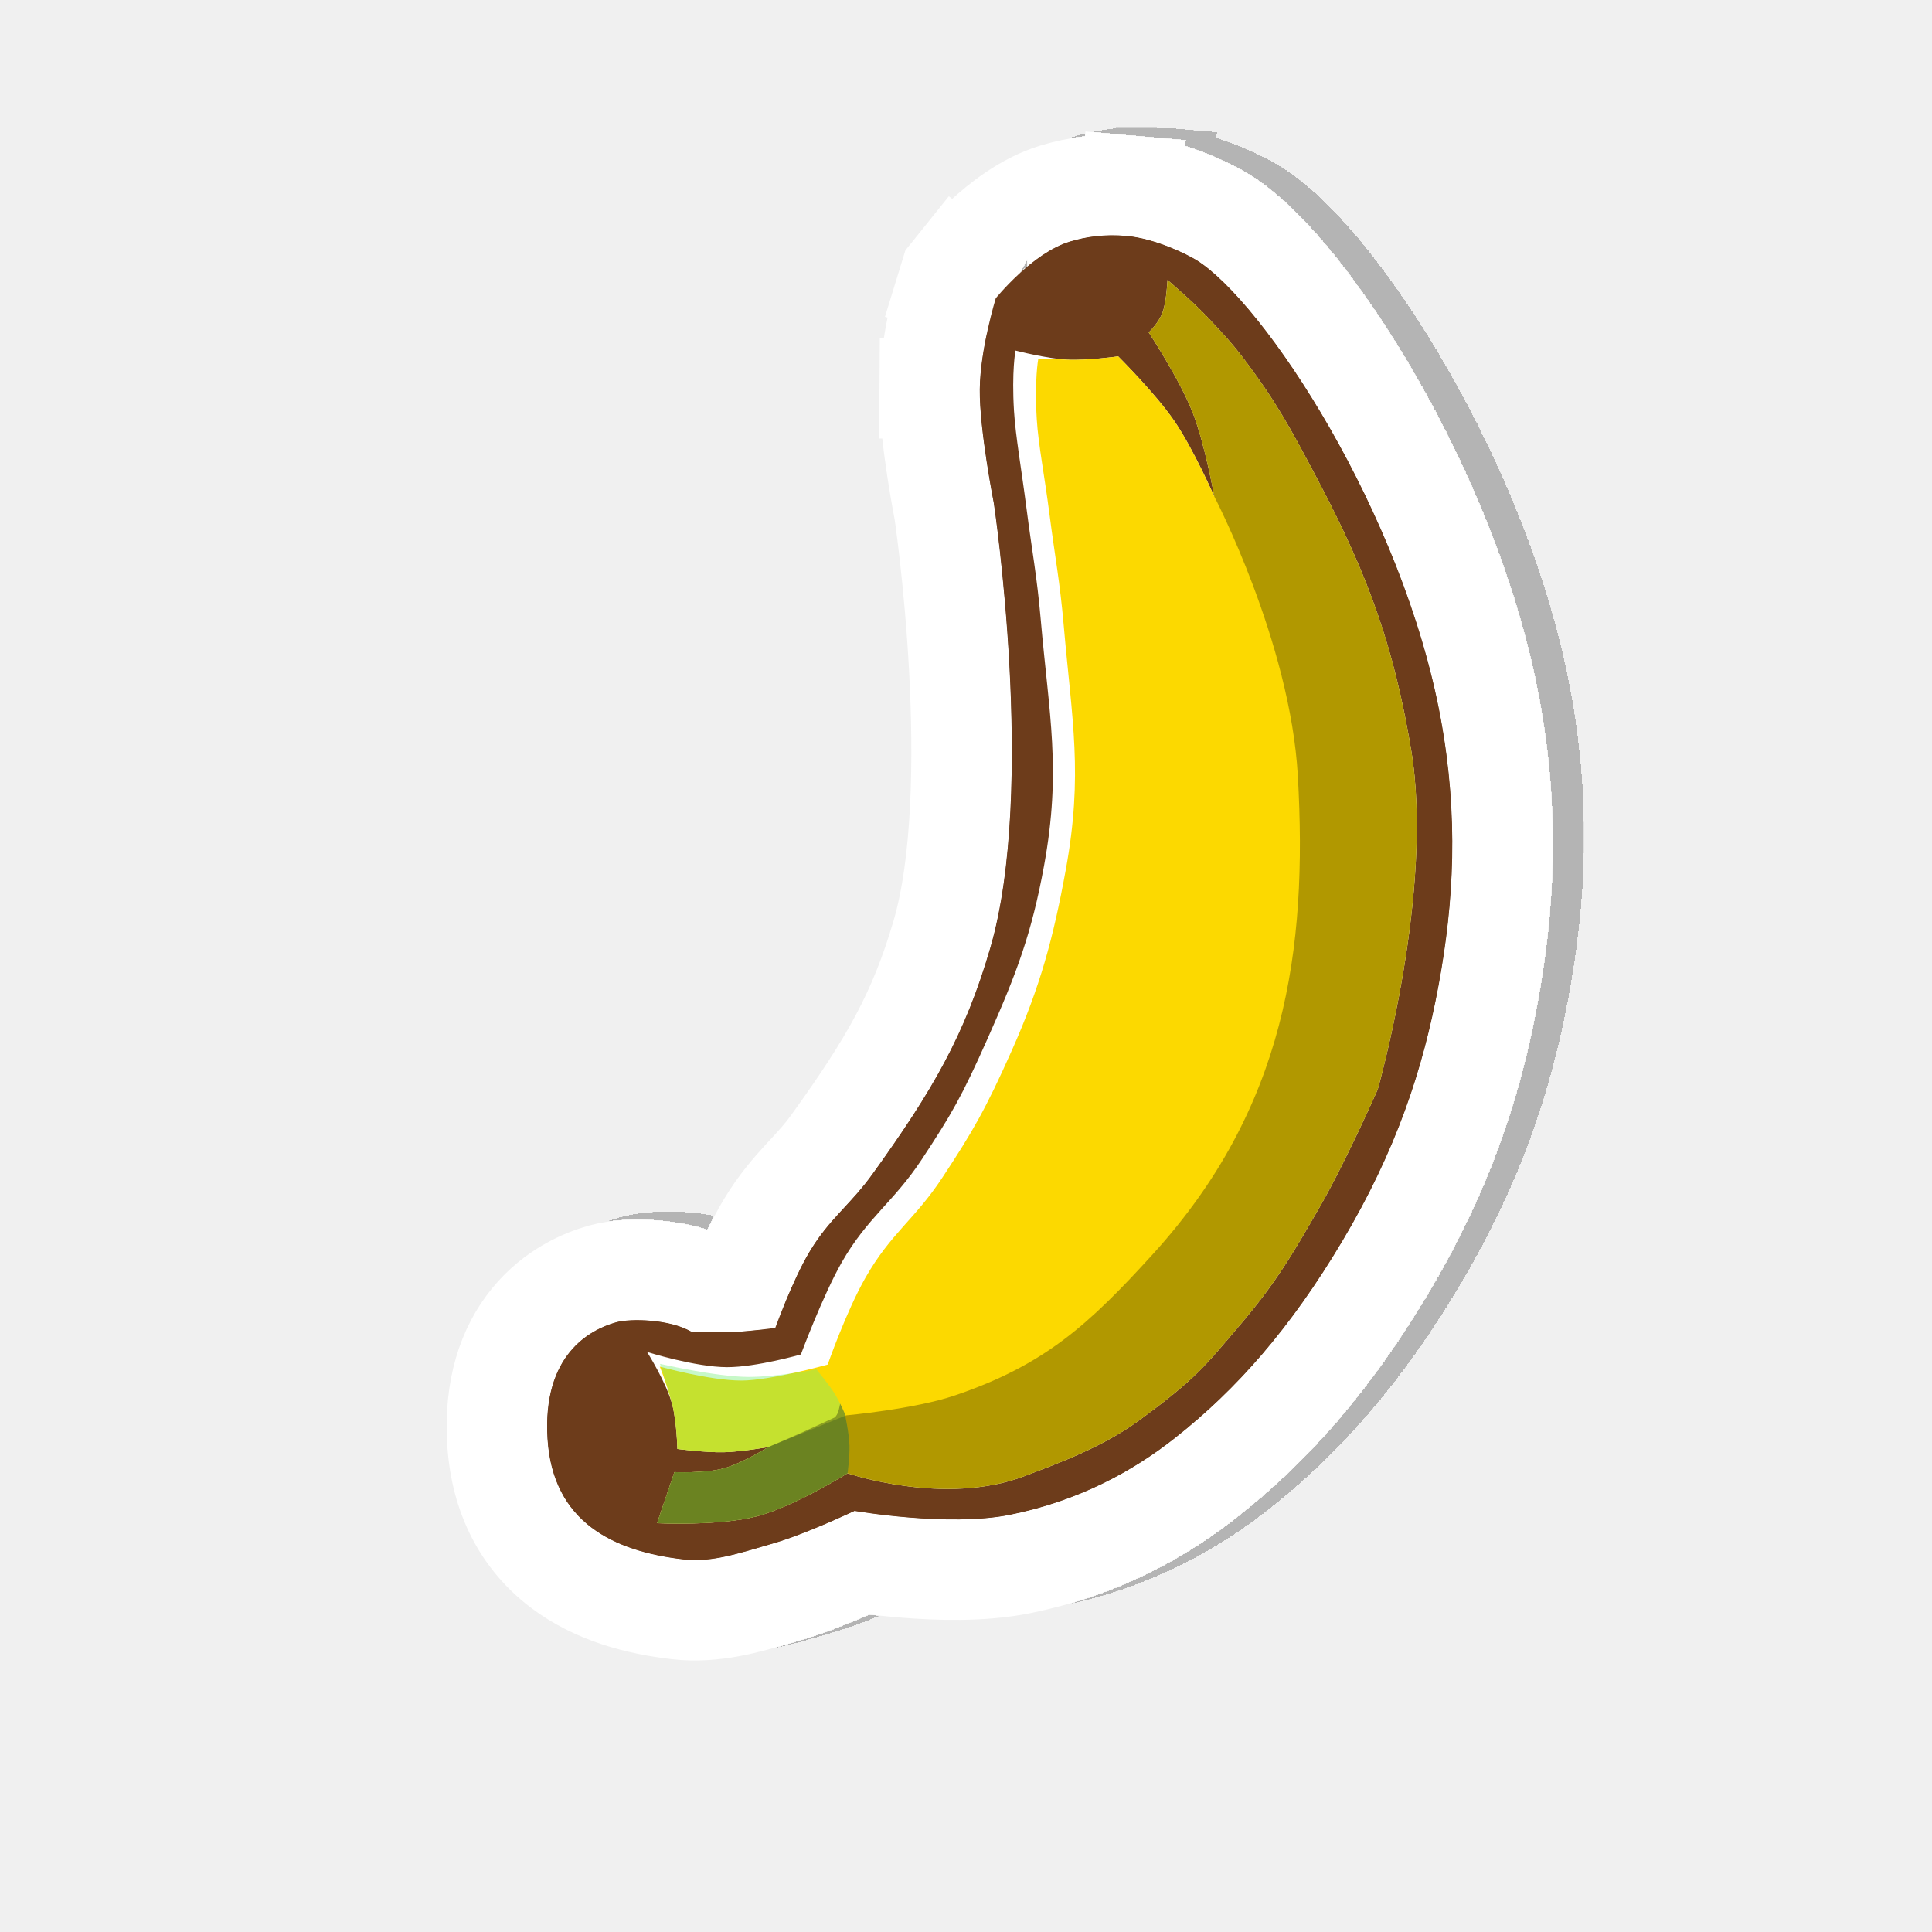
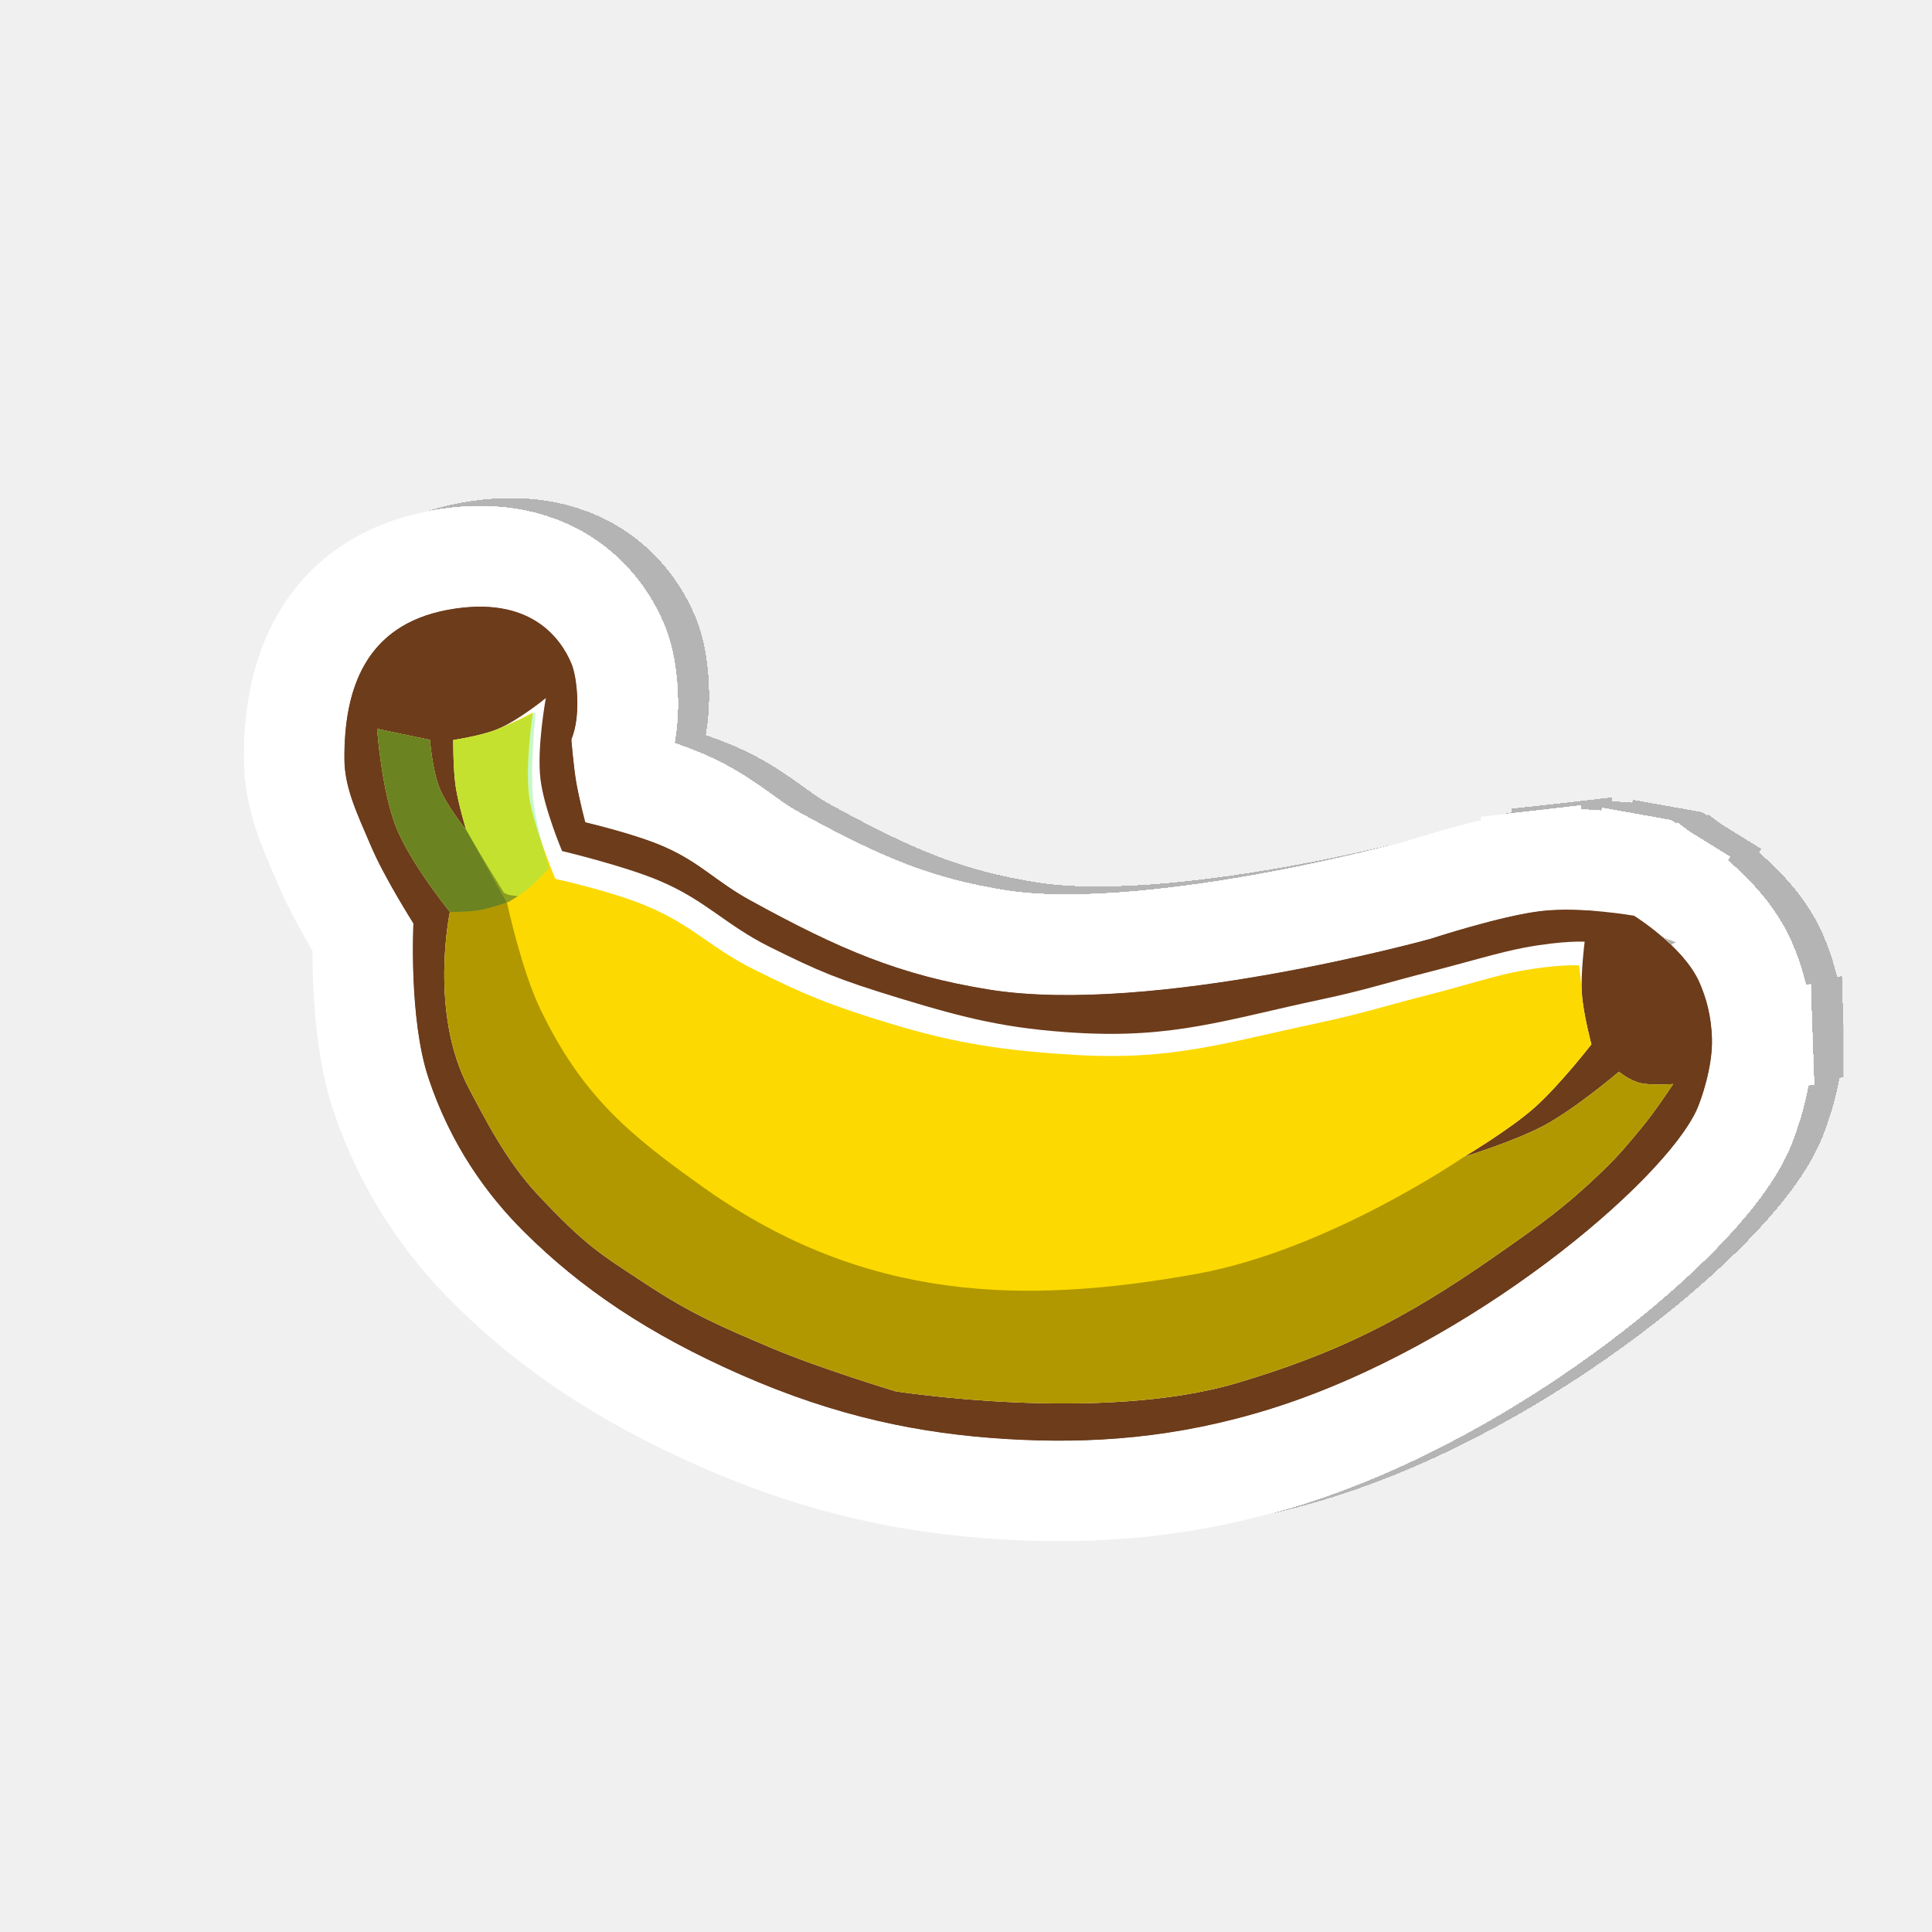
<svg xmlns="http://www.w3.org/2000/svg" width="256" height="256" viewBox="0 0 256 256" fill="none">
-   <g clip-path="url(#clip0_783_493)">
-     <g filter="url(#filter0_d_783_493)">
-       <path d="M141.759 32.015C136.763 33.526 131.941 39.528 131.941 39.528C131.941 39.528 129.878 46.241 129.823 51.587C129.767 56.961 131.684 66.657 131.684 66.657C131.684 66.657 137.364 104.532 131.202 125.656C127.865 137.098 123.586 144.502 115.63 155.541C112.59 159.759 109.925 161.428 107.254 165.888C105.039 169.587 102.724 175.956 102.724 175.956C102.724 175.956 99.489 176.393 97.402 176.495C95.129 176.607 91.575 176.452 91.575 176.452C88.775 174.799 83.558 174.674 81.641 175.211C78.172 176.183 71.868 179.483 72.547 190.608C73.227 201.734 81.344 205.565 90.558 206.626C94.343 207.062 97.863 205.825 102.365 204.536C106.76 203.278 113.236 200.195 113.236 200.195C113.236 200.195 125.632 202.36 133.788 200.721C143.007 198.868 150.164 194.891 155.632 190.588C163.923 184.062 171.013 175.965 177.866 164.448C184.985 152.484 188.549 141.747 190.622 130.54C192.646 119.601 193.291 108.208 190.906 95.213C185.893 67.897 167.437 40.006 158.532 34.464C157.357 33.732 153.089 31.604 149.281 31.266C146.341 31.005 143.895 31.369 141.759 32.015Z" fill="#6D3C1B" />
-       <path d="M131.941 39.528L126.752 35.359L125.954 36.353L125.579 37.572L131.941 39.528ZM131.941 39.528C125.579 37.572 125.579 37.573 125.579 37.573L125.578 37.575L125.577 37.578L125.574 37.588L125.567 37.613L125.542 37.693C125.523 37.759 125.496 37.85 125.462 37.964C125.396 38.192 125.305 38.513 125.196 38.91C124.981 39.701 124.694 40.81 124.406 42.105C123.848 44.607 123.202 48.153 123.167 51.519L129.823 51.587L123.167 51.519C123.133 54.795 123.679 59.032 124.153 62.141C124.4 63.762 124.648 65.202 124.835 66.238C124.928 66.757 125.007 67.177 125.062 67.471C125.086 67.597 125.106 67.7 125.121 67.778C125.13 67.839 125.142 67.921 125.156 68.023C125.194 68.287 125.249 68.686 125.318 69.204C125.456 70.241 125.648 71.758 125.861 73.649C126.286 77.436 126.791 82.697 127.107 88.592C127.753 100.634 127.552 114.399 124.813 123.793C121.767 134.234 117.947 140.943 110.23 151.65C109.16 153.135 108.187 154.187 106.977 155.497C106.792 155.698 106.6 155.905 106.403 156.12C104.913 157.741 103.224 159.662 101.544 162.468C100.175 164.753 98.892 167.642 98.014 169.75C98.009 169.762 98.004 169.773 98 169.784C97.665 169.812 97.351 169.834 97.076 169.847C96.184 169.891 94.92 169.885 93.777 169.861C93.576 169.857 93.383 169.852 93.203 169.847C90.999 168.928 88.664 168.542 86.875 168.381C84.623 168.178 81.92 168.22 79.845 168.802C77.301 169.514 73.471 171.143 70.4 174.871C67.226 178.726 65.48 184.076 65.904 191.014C66.353 198.363 69.402 203.951 74.326 207.691C78.954 211.207 84.65 212.646 89.797 213.238C94.582 213.789 99.126 212.438 102.753 211.36C103.252 211.211 103.734 211.068 104.197 210.935C106.817 210.185 109.852 208.961 112.068 208.013C112.867 207.671 113.595 207.349 114.204 207.075C114.266 207.084 114.329 207.093 114.393 207.102C115.775 207.292 117.704 207.526 119.911 207.707C124.166 208.054 130.07 208.257 135.099 207.247C145.516 205.153 153.612 200.648 159.748 195.818C168.764 188.721 176.373 179.974 183.586 167.852C191.15 155.14 194.967 143.646 197.167 131.751C199.305 120.193 200.014 107.966 197.453 94.012C194.774 79.416 188.567 64.898 181.952 53.362C178.632 47.571 175.144 42.42 171.837 38.291C168.641 34.302 165.251 30.805 162.049 28.813C161.058 28.196 159.324 27.309 157.333 26.525C155.354 25.745 152.667 24.884 149.87 24.636L149.281 31.266L149.87 24.636C146.005 24.293 142.705 24.775 139.832 25.644C135.844 26.851 132.477 29.587 130.462 31.448C129.367 32.458 128.466 33.405 127.836 34.102C127.518 34.454 127.263 34.748 127.081 34.963C126.989 35.071 126.915 35.16 126.86 35.227C126.833 35.26 126.81 35.288 126.792 35.31L126.769 35.339L126.76 35.35L126.756 35.355L126.754 35.357C126.753 35.358 126.752 35.359 131.941 39.528Z" stroke="white" stroke-width="13.312" />
+   <g clip-path="url(#clip0_801_409)">
+     <g filter="url(#filter0_d_801_409)">
+       <path d="M225.183 130.171C223.074 125.396 216.53 121.342 216.53 121.342C216.53 121.342 209.616 120.112 204.303 120.709C198.962 121.309 189.571 124.393 189.571 124.393C189.571 124.393 152.671 134.646 130.953 131.105C119.191 129.188 111.32 125.843 99.394 119.291C94.837 116.788 92.856 114.346 88.104 112.238C84.162 110.49 77.558 108.969 77.558 108.969C77.558 108.969 76.731 105.811 76.374 103.753C75.987 101.51 75.707 97.964 75.707 97.964C77.007 94.984 76.495 89.79 75.728 87.952C74.341 84.628 70.297 78.773 59.337 80.803C48.378 82.834 45.564 91.357 45.634 100.632C45.663 104.441 47.319 107.785 49.147 112.096C50.931 116.305 54.781 122.357 54.781 122.357C54.781 122.357 54.142 134.924 56.763 142.82C59.726 151.744 64.546 158.364 69.483 163.266C76.971 170.699 85.871 176.75 98.138 182.148C110.881 187.757 121.972 189.986 133.347 190.677C144.452 191.353 155.838 190.605 168.446 186.654C194.947 178.349 220.382 156.631 224.797 147.118C225.38 145.862 226.972 141.366 226.844 137.546C226.744 134.596 226.085 132.212 225.183 130.171Z" fill="#6D3C1B" />
+       <path d="M216.53 121.342L220.035 115.684L218.951 115.013L217.696 114.789L216.53 121.342ZM216.53 121.342C217.696 114.789 217.695 114.789 217.695 114.789L217.693 114.789L217.689 114.788L217.68 114.786L217.654 114.782L217.571 114.768C217.503 114.756 217.409 114.74 217.292 114.721C217.058 114.683 216.729 114.631 216.322 114.572C215.51 114.455 214.374 114.306 213.054 114.177C210.503 113.929 206.904 113.719 203.559 114.095L204.303 120.709L203.559 114.095C200.304 114.461 196.164 115.518 193.136 116.368C191.558 116.811 190.158 117.232 189.153 117.544C188.649 117.7 188.242 117.829 187.957 117.92C187.835 117.959 187.735 117.991 187.66 118.016C187.6 118.032 187.52 118.054 187.42 118.081C187.162 118.15 186.774 118.253 186.268 118.385C185.255 118.648 183.773 119.024 181.922 119.465C178.216 120.349 173.055 121.491 167.243 122.524C155.369 124.632 141.682 126.111 132.024 124.536C121.289 122.786 114.165 119.812 102.598 113.457C100.994 112.576 99.831 111.739 98.383 110.697C98.161 110.538 97.933 110.373 97.695 110.203C95.904 108.922 93.791 107.48 90.802 106.154C88.367 105.074 85.344 104.152 83.144 103.538C83.132 103.534 83.12 103.531 83.108 103.528C83.04 103.199 82.98 102.89 82.933 102.619C82.781 101.739 82.633 100.484 82.517 99.346C82.497 99.146 82.478 98.954 82.461 98.775C83.104 96.475 83.203 94.11 83.145 92.315C83.073 90.055 82.701 87.377 81.871 85.389C80.853 82.951 78.771 79.347 74.696 76.754C70.483 74.073 64.96 72.992 58.125 74.258C50.885 75.6 45.711 79.307 42.599 84.65C39.673 89.672 38.939 95.501 38.978 100.682C39.014 105.499 40.909 109.844 42.422 113.312C42.63 113.79 42.831 114.251 43.019 114.694C44.083 117.203 45.668 120.067 46.879 122.15C47.316 122.902 47.724 123.585 48.07 124.157C48.069 124.219 48.068 124.283 48.067 124.347C48.047 125.741 48.049 127.685 48.139 129.898C48.312 134.163 48.83 140.048 50.446 144.917C53.794 155 59.252 162.487 64.794 167.989C72.936 176.073 82.546 182.559 95.457 188.241C108.995 194.199 120.869 196.587 132.944 197.321C144.675 198.034 156.898 197.248 170.436 193.005C184.597 188.568 198.25 180.638 208.894 172.667C214.237 168.665 218.925 164.575 222.619 160.79C226.19 157.132 229.247 153.341 230.835 149.92C231.326 148.861 231.995 147.032 232.531 144.96C233.064 142.901 233.59 140.129 233.496 137.323L226.844 137.546L233.496 137.323C233.365 133.445 232.484 130.228 231.272 127.482C229.588 123.671 226.462 120.663 224.37 118.889C223.233 117.925 222.184 117.147 221.415 116.606C221.027 116.334 220.704 116.117 220.468 115.962C220.35 115.884 220.253 115.822 220.18 115.775C220.143 115.752 220.113 115.733 220.089 115.717L220.057 115.698L220.045 115.69L220.04 115.687L220.037 115.685C220.036 115.685 220.035 115.684 216.53 121.342Z" stroke="white" stroke-width="13.312" />
    </g>
-     <path d="M141.759 32.015C136.763 33.526 131.941 39.528 131.941 39.528C131.941 39.528 129.878 46.241 129.823 51.587C129.767 56.961 131.684 66.657 131.684 66.657C131.684 66.657 137.364 104.532 131.202 125.656C127.865 137.098 123.586 144.502 115.63 155.541C112.59 159.759 109.925 161.428 107.254 165.888C105.039 169.587 102.724 175.956 102.724 175.956C102.724 175.956 99.489 176.393 97.402 176.495C95.129 176.607 91.575 176.452 91.575 176.452C88.775 174.799 83.558 174.674 81.641 175.211C78.172 176.183 71.868 179.483 72.547 190.608C73.227 201.734 81.344 205.565 90.558 206.626C94.343 207.062 97.863 205.825 102.365 204.536C106.76 203.278 113.236 200.195 113.236 200.195C113.236 200.195 125.632 202.36 133.788 200.721C143.007 198.868 150.164 194.891 155.632 190.588C163.923 184.062 171.013 175.965 177.866 164.448C184.985 152.484 188.549 141.747 190.622 130.54C192.646 119.601 193.291 108.208 190.906 95.213C185.893 67.897 167.437 40.006 158.532 34.464C157.357 33.732 153.089 31.604 149.281 31.266C146.341 31.005 143.895 31.369 141.759 32.015Z" fill="#6D3C1B" />
-     <path d="M87.067 201.827L89.362 195.064C89.362 195.064 93.343 195.231 95.772 194.601C98.294 193.947 101.802 191.743 101.802 191.743C101.802 191.743 98.234 192.368 95.924 192.425C93.511 192.485 89.759 191.994 89.759 191.994C89.759 191.994 89.668 188.35 89.077 186.116C88.304 183.197 85.739 179.141 85.739 179.141C85.739 179.141 92.13 181.155 96.347 181.158C100.221 181.162 106.122 179.473 106.122 179.473C106.122 179.473 108.996 171.727 111.529 167.28C114.92 161.327 118.429 159.269 122.14 153.628C126.086 147.631 127.415 145.372 130.922 137.48C134.669 129.047 136.69 123.755 138.347 114.677C140.661 101.995 139.008 94.789 137.897 82.032C137.394 76.263 136.747 73.068 136.01 67.324C135.365 62.298 134.561 57.768 134.359 54.455C134.038 49.195 134.554 46.452 134.554 46.452C134.554 46.452 138.685 47.513 141.393 47.659C144.04 47.801 148.165 47.221 148.165 47.221C148.165 47.221 153.086 52.116 155.585 55.757C158.093 59.411 160.897 65.785 160.897 65.785C160.897 65.785 159.669 58.832 158.031 54.653C156.307 50.253 152.214 44.043 152.214 44.043C152.214 44.043 153.507 42.832 154.036 41.437C154.57 40.029 154.703 37.111 154.703 37.111C154.703 37.111 158.074 39.974 160.006 42.037C161.998 44.163 163.141 45.338 164.897 47.663C169.166 53.316 171.096 56.956 174.364 63.123L174.542 63.46C181.482 76.553 184.734 85.984 186.975 99.311C190.107 117.93 182.549 144.369 182.549 144.369C182.549 144.369 178.277 154.022 174.906 159.868C171.222 166.26 169.116 169.907 164.337 175.527C159.651 181.038 158.46 182.704 150.875 188.251C145.985 191.828 139.944 193.989 135.787 195.577C125.169 199.633 112.309 195.211 112.309 195.211C112.309 195.211 105.293 199.615 100.249 200.927C95.255 202.225 87.067 201.827 87.067 201.827Z" fill="white" />
-     <path d="M87.067 201.827L89.362 195.064C89.362 195.064 93.343 195.231 95.772 194.601C98.294 193.946 101.802 191.743 101.802 191.743C101.802 191.743 98.234 192.368 95.924 192.425C93.511 192.485 89.759 191.994 89.759 191.994C89.759 191.994 89.668 188.35 89.077 186.116C88.304 183.197 87.425 181.081 87.425 181.081C87.425 181.081 94.01 182.926 98.228 182.93C102.101 182.933 109.672 180.815 109.672 180.815C109.672 180.815 112.133 173.768 114.666 169.321C118.057 163.368 121.178 161.648 124.889 156.006C128.835 150.009 130.577 147.05 134.084 139.158C137.831 130.726 139.566 124.32 141.222 115.243C143.537 102.561 142.052 95.548 140.941 82.792C140.438 77.023 139.791 73.828 139.054 68.084C138.409 63.058 137.58 58.89 137.378 55.577C137.057 50.317 137.573 47.574 137.573 47.574C137.573 47.574 138.685 47.513 141.393 47.659C144.04 47.801 148.165 47.221 148.165 47.221C148.165 47.221 153.086 52.115 155.585 55.757C158.093 59.411 160.897 65.785 160.897 65.785C160.897 65.785 159.669 58.832 158.031 54.653C156.307 50.253 152.214 44.043 152.214 44.043C152.214 44.043 153.507 42.832 154.036 41.437C154.57 40.029 154.703 37.111 154.703 37.111C154.703 37.111 158.074 39.974 160.007 42.037C161.998 44.163 163.141 45.338 164.897 47.663C169.166 53.316 171.096 56.956 174.364 63.123L174.542 63.459C181.482 76.553 184.734 85.984 186.975 99.311C190.107 117.93 182.549 144.369 182.549 144.369C182.549 144.369 178.277 154.022 174.906 159.868C171.222 166.26 169.116 169.907 164.337 175.527C159.651 181.038 158.46 182.704 150.875 188.251C145.985 191.827 139.944 193.989 135.787 195.577C125.169 199.633 112.309 195.211 112.309 195.211C112.309 195.211 105.293 199.615 100.249 200.926C95.255 202.225 87.067 201.827 87.067 201.827Z" fill="#FCD900" />
-     <path d="M87.067 201.827L89.362 195.064C89.362 195.064 93.343 195.231 95.772 194.601C98.294 193.947 101.802 191.743 101.802 191.743L112.116 187.545C112.116 187.545 121.147 186.726 126.512 184.908C138.451 180.862 144.307 175.485 152.785 166.156C170.369 146.807 173.276 125.865 171.972 102.817C170.968 85.068 160.897 65.785 160.897 65.785C160.897 65.785 159.669 58.832 158.031 54.653C156.307 50.253 152.214 44.043 152.214 44.043C152.214 44.043 153.507 42.833 154.036 41.437C154.57 40.029 154.703 37.111 154.703 37.111C154.703 37.111 158.074 39.974 160.007 42.037C161.998 44.163 163.142 45.338 164.897 47.663C169.243 53.418 171.165 57.087 174.542 63.46C181.482 76.553 184.734 85.984 186.976 99.311C190.107 117.931 182.549 144.369 182.549 144.369C182.549 144.369 178.277 154.022 174.906 159.869C171.222 166.261 169.117 169.907 164.337 175.527C159.651 181.038 158.46 182.704 150.876 188.251C145.986 191.828 139.944 193.989 135.787 195.577C125.17 199.633 112.309 195.211 112.309 195.211C112.309 195.211 105.293 199.615 100.249 200.927C95.255 202.225 87.067 201.827 87.067 201.827Z" fill="black" fill-opacity="0.3" />
-     <path d="M87.068 201.827L89.363 195.064C89.363 195.064 93.343 195.231 95.772 194.601C98.294 193.947 101.802 191.743 101.802 191.743C101.802 191.743 98.234 192.368 95.924 192.425C93.511 192.485 89.759 191.994 89.759 191.994C89.759 191.994 89.669 188.35 89.077 186.116C88.305 183.197 87.451 180.718 87.451 180.718C87.451 180.718 94.955 182.445 99.172 182.449C103.046 182.453 108.171 181.439 108.171 181.439C108.171 181.439 109.796 183.412 110.506 184.517C111.278 185.718 111.948 187.351 111.948 187.351C111.948 187.351 112.515 189.914 112.563 191.584C112.603 193.003 112.309 195.211 112.309 195.211C112.309 195.211 105.293 199.615 100.249 200.927C95.255 202.225 87.068 201.827 87.068 201.827Z" fill="#75ED77" fill-opacity="0.4" />
-     <path d="M87.067 201.827L89.362 195.064C89.362 195.064 93.343 195.231 95.772 194.601C98.294 193.947 101.802 191.743 101.802 191.743C101.802 191.743 104.721 190.513 106.5 189.703C108.266 188.898 110.641 187.806 110.641 187.806C110.641 187.806 110.919 187.497 111.054 187.106C111.175 186.755 111.326 185.991 111.326 185.991C111.697 186.74 111.948 187.351 111.948 187.351C111.948 187.351 112.515 189.914 112.563 191.584C112.603 193.003 112.309 195.211 112.309 195.211C112.309 195.211 105.293 199.615 100.249 200.926C95.255 202.225 87.067 201.827 87.067 201.827Z" fill="#010100" fill-opacity="0.3" />
+     <path d="M225.183 130.171C223.074 125.396 216.53 121.342 216.53 121.342C216.53 121.342 209.616 120.112 204.303 120.709C198.962 121.309 189.571 124.393 189.571 124.393C189.571 124.393 152.671 134.646 130.953 131.105C119.191 129.188 111.32 125.843 99.394 119.291C94.837 116.788 92.856 114.346 88.104 112.238C84.162 110.49 77.558 108.969 77.558 108.969C77.558 108.969 76.731 105.811 76.374 103.753C75.987 101.51 75.707 97.964 75.707 97.964C77.007 94.984 76.495 89.79 75.728 87.952C74.341 84.628 70.297 78.773 59.337 80.803C48.378 82.834 45.564 91.357 45.634 100.632C45.663 104.441 47.319 107.785 49.147 112.096C50.931 116.305 54.781 122.357 54.781 122.357C54.781 122.357 54.142 134.924 56.763 142.82C59.726 151.744 64.546 158.364 69.483 163.266C76.971 170.699 85.871 176.75 98.138 182.148C110.881 187.757 121.972 189.986 133.347 190.677C144.452 191.353 155.838 190.605 168.446 186.654C194.947 178.349 220.382 156.631 224.797 147.118C225.38 145.862 226.972 141.366 226.844 137.546C226.744 134.596 226.085 132.212 225.183 130.171Z" fill="#6D3C1B" />
+     <path d="M49.972 96.582L56.965 98.036C56.965 98.036 57.284 102.007 58.205 104.341C59.162 106.765 61.777 109.978 61.777 109.978C61.777 109.978 60.722 106.513 60.383 104.227C60.03 101.84 60.06 98.056 60.06 98.056C60.06 98.056 63.666 97.521 65.811 96.662C68.614 95.539 72.327 92.499 72.327 92.499C72.327 92.499 71.107 99.088 71.618 103.274C72.086 107.119 74.481 112.77 74.481 112.77C74.481 112.77 82.52 114.679 87.243 116.652C93.565 119.292 96.035 122.524 102.086 125.52C108.519 128.705 110.924 129.749 119.184 132.268C128.01 134.96 133.51 136.321 142.722 136.859C155.591 137.61 162.542 135.091 175.068 132.433C180.733 131.232 183.826 130.2 189.437 128.768C194.347 127.516 198.745 126.166 202.009 125.561C207.191 124.602 209.976 124.78 209.976 124.78C209.976 124.78 209.426 129.009 209.612 131.715C209.793 134.359 210.871 138.383 210.871 138.383C210.871 138.383 206.613 143.863 203.304 146.788C199.983 149.722 193.998 153.282 193.998 153.282C193.998 153.282 200.749 151.216 204.698 149.081C208.854 146.833 214.52 142.014 214.52 142.014C214.52 142.014 215.879 143.15 217.328 143.505C218.79 143.864 221.703 143.64 221.703 143.64C221.703 143.64 219.272 147.335 217.46 149.504C215.593 151.74 214.566 153.018 212.472 155.044C207.382 159.97 204.003 162.329 198.281 166.324L197.969 166.542C185.818 175.026 176.854 179.403 163.899 183.252C145.801 188.629 118.638 184.35 118.638 184.35C118.638 184.35 108.537 181.286 102.323 178.653C95.529 175.775 91.653 174.13 85.493 170.071C79.452 166.091 77.653 165.112 71.223 158.26C67.077 153.842 64.195 148.109 62.113 144.177C56.793 134.133 59.615 120.83 59.615 120.83C59.615 120.83 54.389 114.402 52.472 109.556C50.575 104.758 49.972 96.582 49.972 96.582Z" fill="white" />
+     <path d="M49.972 96.582L56.965 98.036C56.965 98.036 57.284 102.007 58.205 104.341C59.162 106.765 61.776 109.978 61.776 109.978C61.776 109.978 60.722 106.513 60.383 104.227C60.029 101.839 60.06 98.055 60.06 98.055C60.06 98.055 63.666 97.521 65.811 96.662C68.614 95.539 70.607 94.409 70.607 94.409C70.607 94.409 69.578 101.17 70.088 105.356C70.557 109.201 73.582 116.457 73.582 116.457C73.582 116.457 80.876 118.041 85.599 120.014C91.921 122.654 94.009 125.542 100.06 128.538C106.493 131.723 109.643 133.092 117.903 135.611C126.729 138.303 133.299 139.244 142.511 139.782C155.38 140.533 162.16 138.205 174.686 135.547C180.35 134.346 183.443 133.314 189.054 131.882C193.964 130.63 197.999 129.299 201.263 128.694C206.445 127.735 209.23 127.913 209.23 127.913C209.23 127.913 209.426 129.009 209.612 131.715C209.793 134.359 210.871 138.383 210.871 138.383C210.871 138.383 206.613 143.863 203.303 146.788C199.983 149.722 193.997 153.282 193.997 153.282C193.997 153.282 200.749 151.216 204.698 149.081C208.854 146.833 214.519 142.014 214.519 142.014C214.519 142.014 215.878 143.15 217.328 143.505C218.79 143.863 221.703 143.64 221.703 143.64C221.703 143.64 219.272 147.335 217.46 149.504C215.593 151.74 214.565 153.018 212.472 155.044C207.382 159.97 204.003 162.329 198.281 166.324L197.968 166.542C185.818 175.026 176.854 179.403 163.899 183.252C145.8 188.629 118.638 184.35 118.638 184.35C118.638 184.35 108.537 181.285 102.323 178.653C95.529 175.775 91.653 174.13 85.492 170.071C79.452 166.091 77.653 165.112 71.223 158.26C67.077 153.842 64.195 148.109 62.113 144.177C56.793 134.133 59.615 120.829 59.615 120.829C59.615 120.829 54.389 114.402 52.472 109.555C50.575 104.757 49.972 96.582 49.972 96.582Z" fill="#FCD900" />
+     <path d="M49.972 96.582L56.965 98.036C56.965 98.036 57.284 102.007 58.205 104.341C59.162 106.765 61.777 109.978 61.777 109.978L67.2 119.704C67.2 119.704 69.114 128.567 71.573 133.671C77.043 145.028 83.094 150.185 93.386 157.463C114.734 172.558 135.874 172.891 158.591 168.788C176.086 165.629 193.998 153.282 193.998 153.282C193.998 153.282 200.749 151.216 204.698 149.081C208.854 146.834 214.52 142.014 214.52 142.014C214.52 142.014 215.878 143.15 217.328 143.505C218.79 143.864 221.703 143.64 221.703 143.64C221.703 143.64 219.272 147.335 217.46 149.504C215.593 151.74 214.565 153.018 212.472 155.044C207.29 160.059 203.882 162.413 197.969 166.542C185.818 175.026 176.854 179.403 163.899 183.252C145.801 188.629 118.638 184.35 118.638 184.35C118.638 184.35 108.537 181.286 102.323 178.653C95.529 175.775 91.653 174.13 85.492 170.071C79.452 166.091 77.653 165.112 71.223 158.26C67.077 153.843 64.195 148.109 62.113 144.177C56.793 134.133 59.615 120.83 59.615 120.83C59.615 120.83 54.389 114.402 52.472 109.556C50.575 104.758 49.972 96.582 49.972 96.582Z" fill="black" fill-opacity="0.3" />
+     <path d="M49.972 96.582L56.964 98.036C56.964 98.036 57.283 102.007 58.205 104.341C59.162 106.765 61.776 109.978 61.776 109.978C61.776 109.978 60.721 106.513 60.383 104.227C60.029 101.84 60.059 98.056 60.059 98.056C60.059 98.056 63.665 97.521 65.811 96.662C68.614 95.539 70.97 94.39 70.97 94.39C70.97 94.39 70.17 102.049 70.68 106.235C71.149 110.08 72.78 115.043 72.78 115.043C72.78 115.043 71.019 116.897 70.009 117.737C68.911 118.649 67.372 119.513 67.372 119.513C67.372 119.513 64.897 120.389 63.245 120.639C61.842 120.852 59.615 120.83 59.615 120.83C59.615 120.83 54.389 114.402 52.472 109.556C50.574 104.758 49.972 96.582 49.972 96.582Z" fill="#75ED77" fill-opacity="0.4" />
+     <path d="M49.972 96.582L56.965 98.036C56.965 98.036 57.284 102.007 58.205 104.341C59.162 106.765 61.777 109.978 61.777 109.978C61.777 109.978 63.353 112.725 64.374 114.392C65.388 116.047 66.761 118.271 66.761 118.271C66.761 118.271 67.102 118.51 67.506 118.596C67.869 118.673 68.646 118.73 68.646 118.73C67.948 119.19 67.373 119.513 67.373 119.513C67.373 119.513 64.897 120.389 63.245 120.639C61.842 120.852 59.615 120.83 59.615 120.83C59.615 120.83 54.389 114.402 52.472 109.556C50.575 104.758 49.972 96.582 49.972 96.582Z" fill="#010100" fill-opacity="0.3" />
  </g>
  <defs>
-     <filter id="filter0_d_783_493" x="59.185" y="16.845" width="150.659" height="203.171" filterUnits="userSpaceOnUse" color-interpolation-filters="sRGB">
+     <filter id="filter0_d_801_409" x="32.321" y="66.052" width="211.938" height="138.158" filterUnits="userSpaceOnUse" color-interpolation-filters="sRGB">
      <feFlood flood-opacity="0" result="BackgroundImageFix" />
      <feColorMatrix in="SourceAlpha" type="matrix" values="0 0 0 0 0 0 0 0 0 0 0 0 0 0 0 0 0 0 127 0" result="hardAlpha" />
      <feOffset dx="4.096" dy="-1.024" />
      <feComposite in2="hardAlpha" operator="out" />
      <feColorMatrix type="matrix" values="0 0 0 0 0 0 0 0 0 0 0 0 0 0 0 0 0 0 0.25 0" />
-       <feBlend mode="normal" in2="BackgroundImageFix" result="effect1_dropShadow_783_493" />
-       <feBlend mode="normal" in="SourceGraphic" in2="effect1_dropShadow_783_493" result="shape" />
+       <feBlend mode="normal" in2="BackgroundImageFix" result="effect1_dropShadow_801_409" />
+       <feBlend mode="normal" in="SourceGraphic" in2="effect1_dropShadow_801_409" result="shape" />
    </filter>
-     <clipPath id="clip0_783_493">
+     <clipPath id="clip0_801_409">
      <rect width="256" height="256" fill="white" />
    </clipPath>
  </defs>
</svg>
